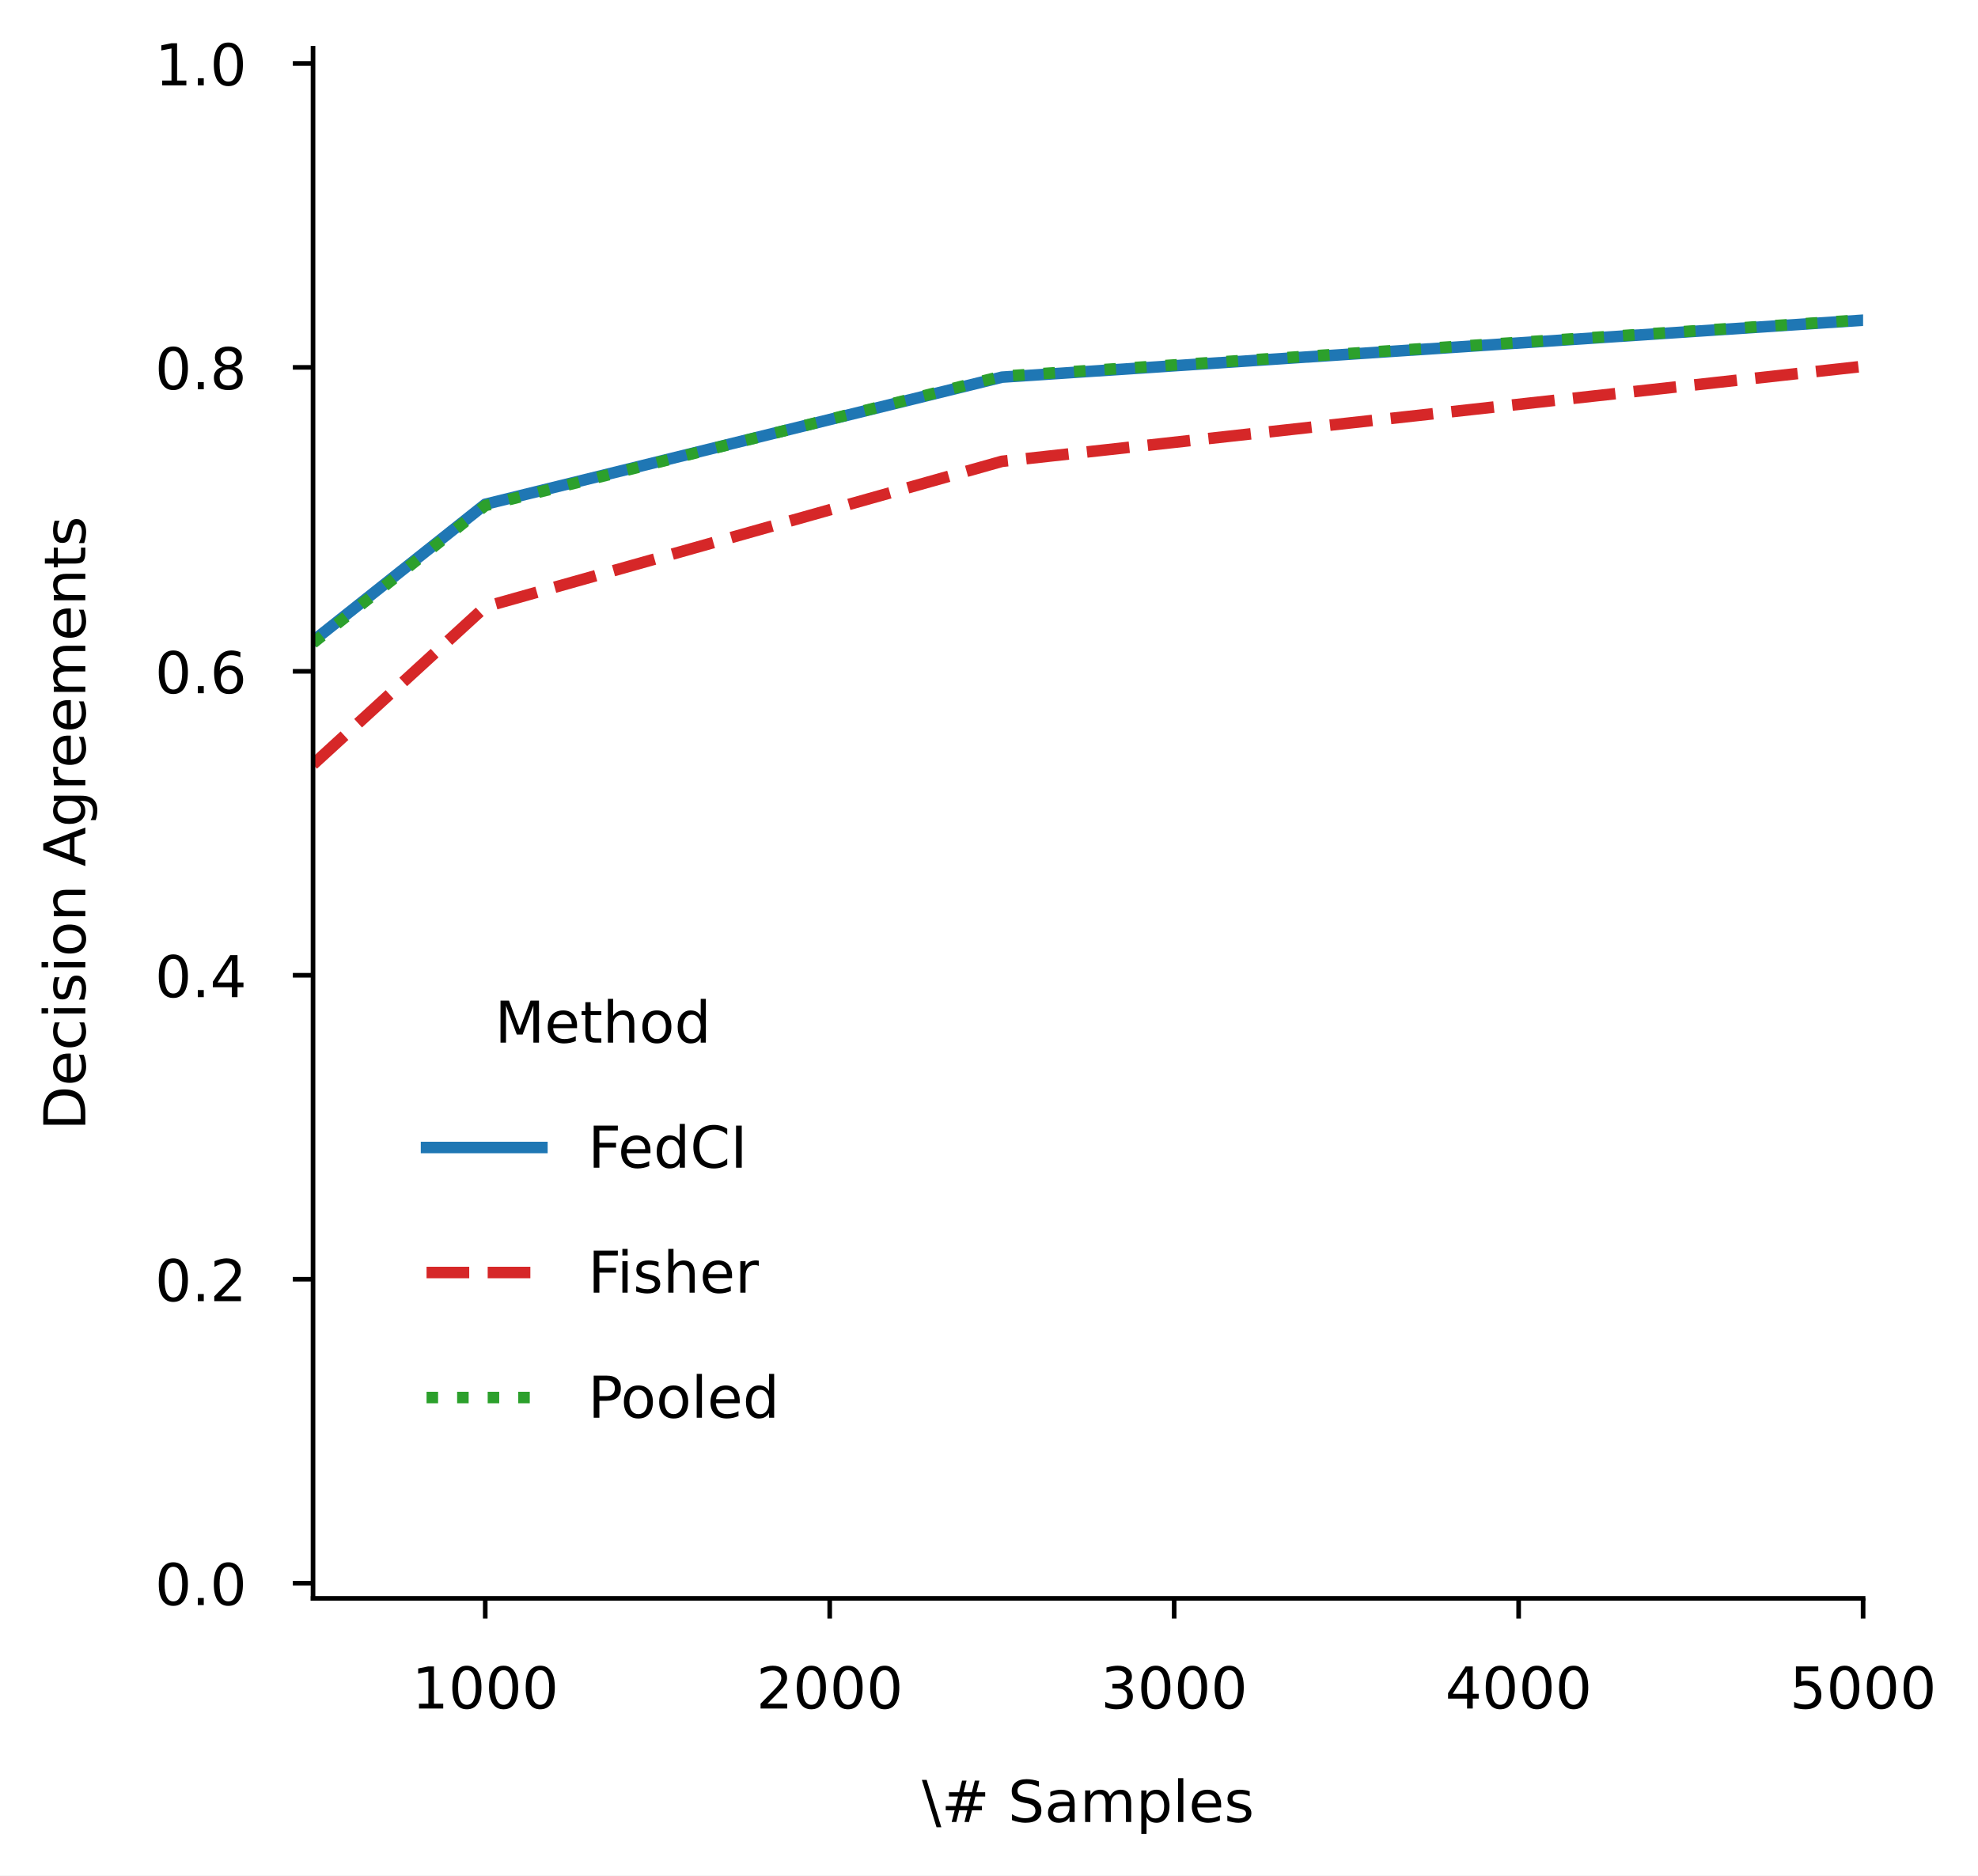
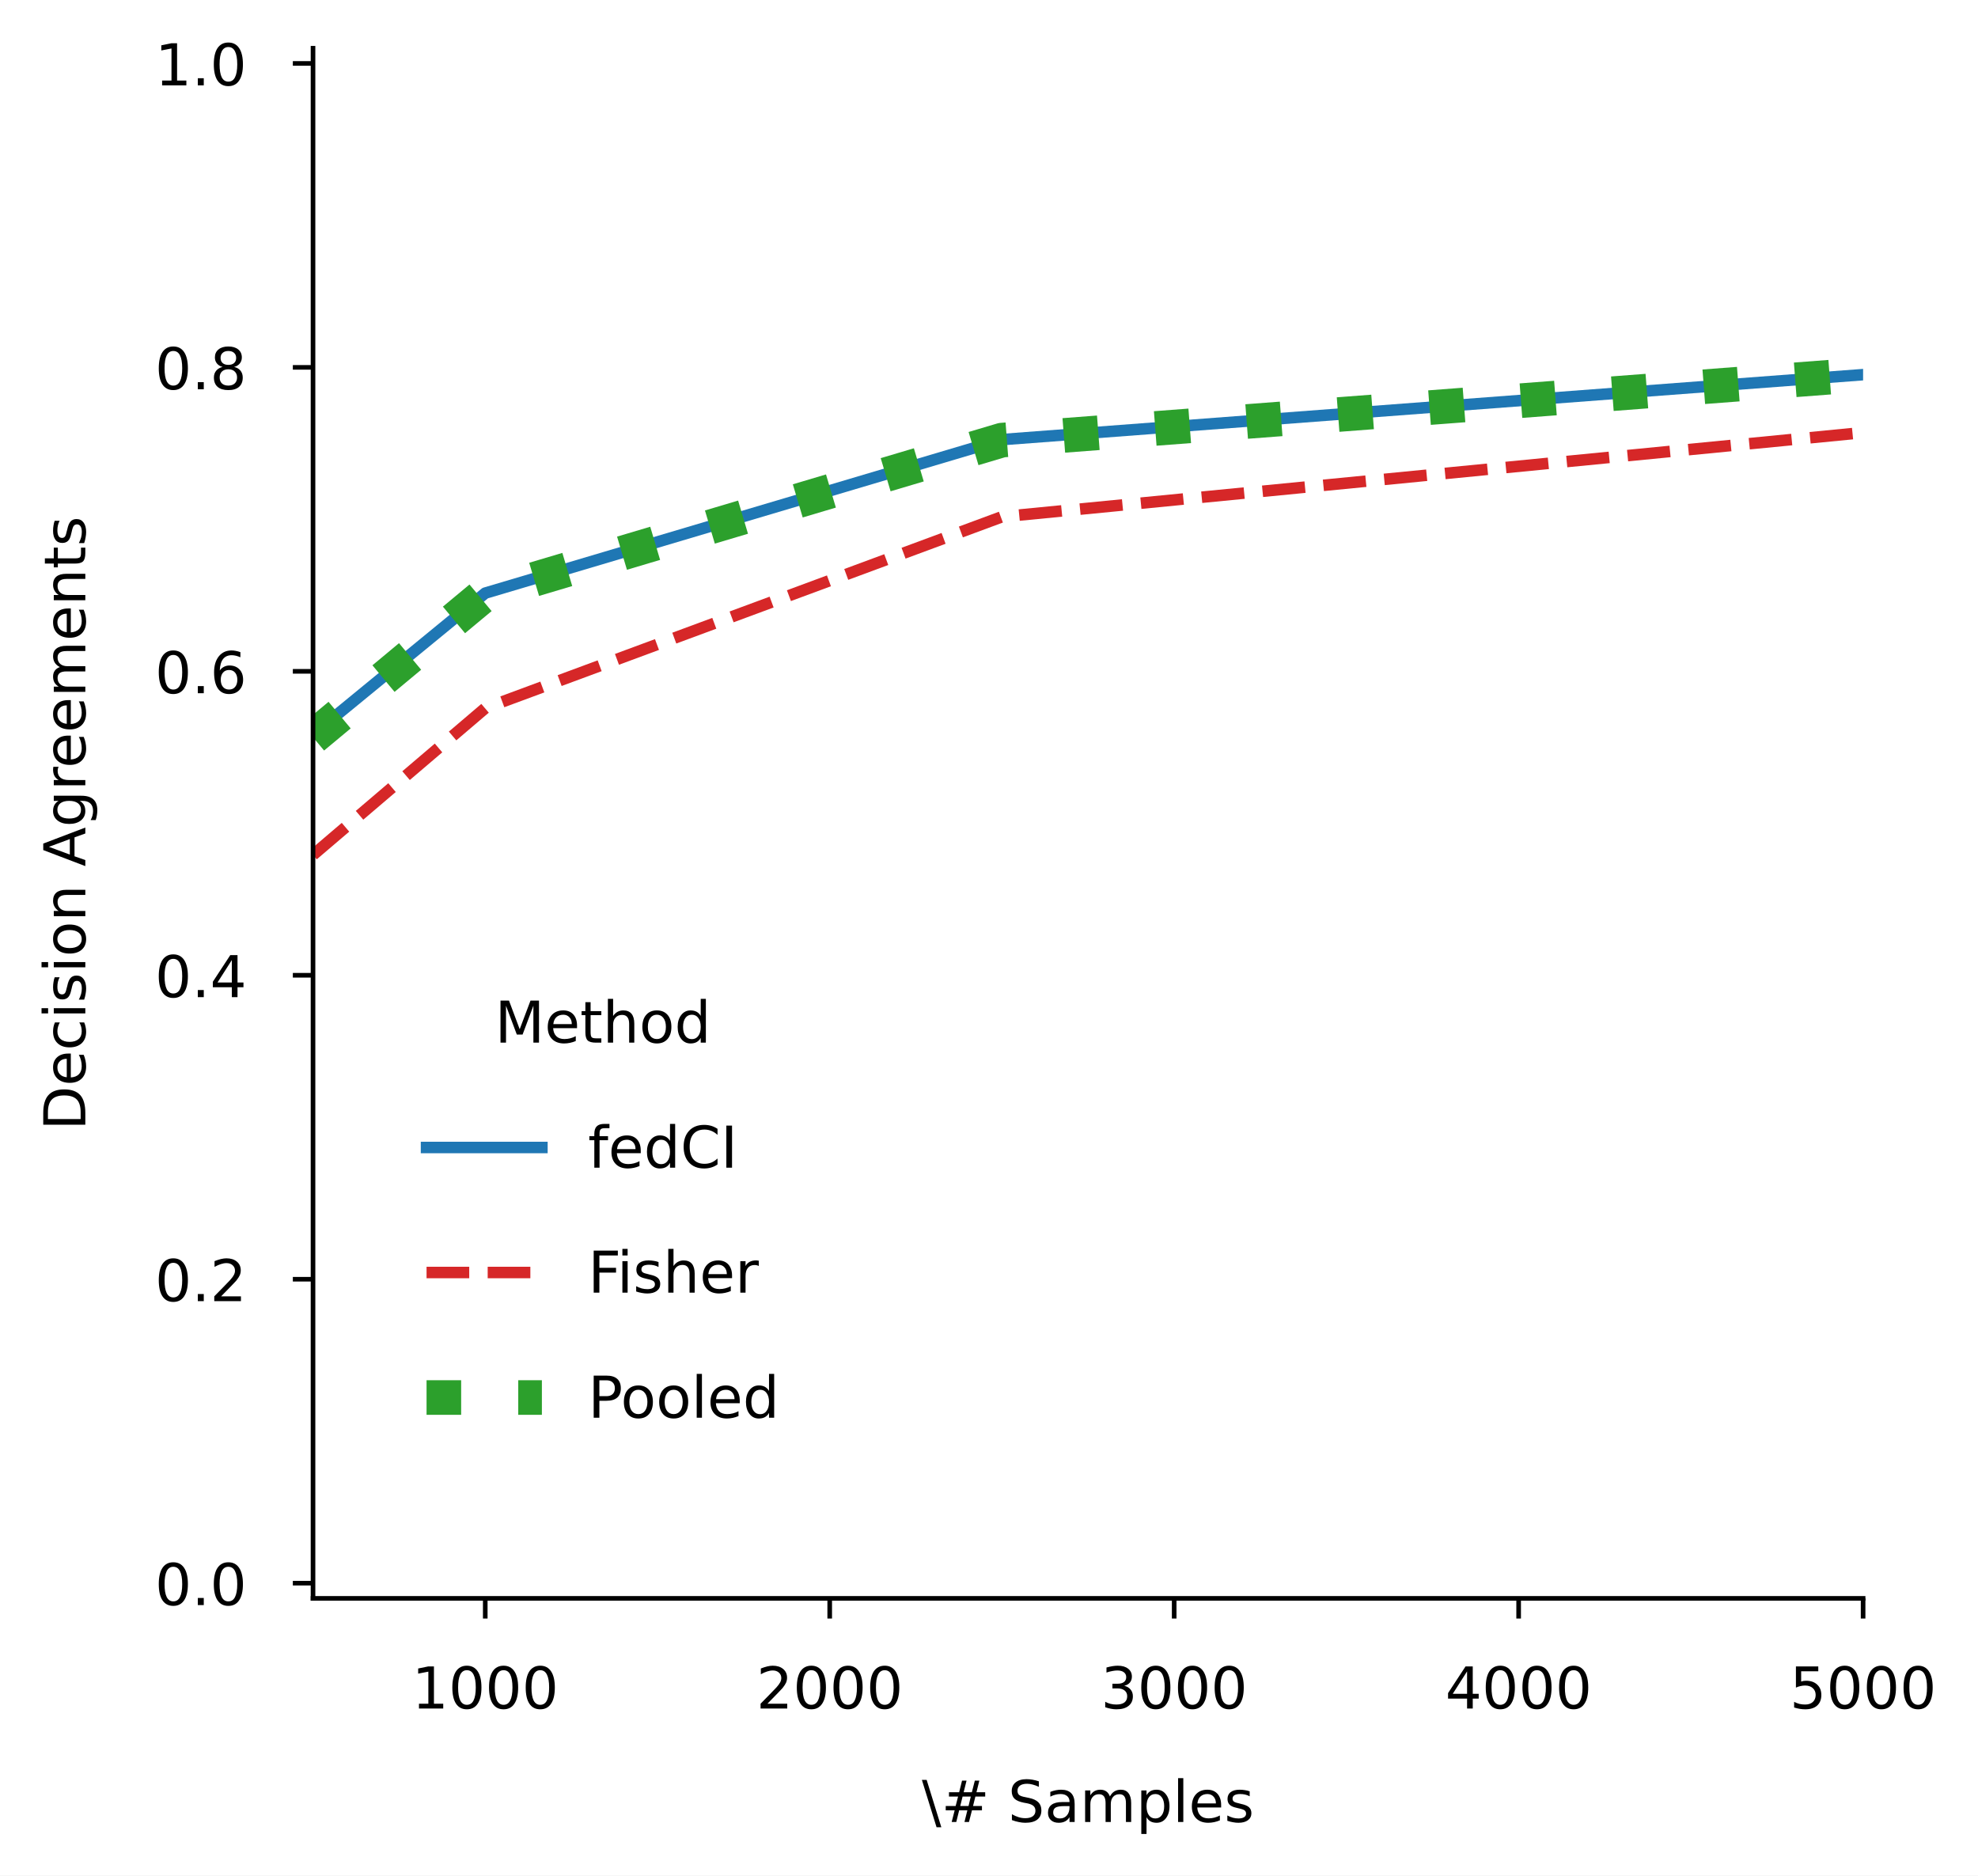
<svg xmlns="http://www.w3.org/2000/svg" xmlns:xlink="http://www.w3.org/1999/xlink" width="343.006pt" height="325.22pt" viewBox="0 0 343.006 325.22" version="1.1">
  <defs>
    <style type="text/css">*{stroke-linejoin: round; stroke-linecap: butt}</style>
  </defs>
  <g id="figure_1">
    <g id="patch_1">
      <path d="M -0 325.22  L 343.006 325.22  L 343.006 0  L -0 0  z " style="fill: #ffffff" />
    </g>
    <g id="axes_1">
      <g id="patch_2">
        <path d="M 54.281 277.164  L 323.081 277.164  L 323.081 8.364  L 54.281 8.364  z " style="fill: #ffffff" />
      </g>
      <g id="line2d_1">
-         <path d="M 54.281 111.153  L 84.148 87.443  L 173.748 65.401  L 323.081 55.521  " clip-path="url(#pd23dbe65c7)" style="fill: none; stroke: #1f77b4; stroke-width: 2; stroke-linecap: square" />
+         <path d="M 54.281 127.342  L 84.148 102.847  L 173.748 76.228  L 323.081 64.965  " clip-path="url(#p2bb277aaa0)" style="fill: none; stroke: #1f77b4; stroke-width: 2; stroke-linecap: square" />
      </g>
      <g id="line2d_2">
-         <path d="M 54.281 132.567  L 84.148 105.221  L 173.748 79.997  L 323.081 63.52  " clip-path="url(#pd23dbe65c7)" style="fill: none; stroke-dasharray: 7.4,3.2; stroke-dashoffset: 0; stroke: #d62728; stroke-width: 2" />
+         <path d="M 54.281 148.252  L 84.148 122.794  L 173.748 89.608  L 323.081 75.01  " clip-path="url(#p2bb277aaa0)" style="fill: none; stroke-dasharray: 7.4,3.2; stroke-dashoffset: 0; stroke: #d62728; stroke-width: 2" />
      </g>
      <g id="matplotlib.axis_1">
        <g id="xtick_1">
          <g id="line2d_3">
            <defs>
-               <path id="m36fd33df66" d="M 0 0  L 0 3.5  " style="stroke: #000000; stroke-width: 0.8" />
+               <path id="mc9f5667a6e" d="M 0 0  L 0 3.5  " style="stroke: #000000; stroke-width: 0.8" />
            </defs>
            <g>
-               <use xlink:href="#m36fd33df66" x="84.148" y="277.164" style="stroke: #000000; stroke-width: 0.8" />
+               <use xlink:href="#mc9f5667a6e" x="84.148" y="277.164" style="stroke: #000000; stroke-width: 0.8" />
            </g>
          </g>
          <g id="text_1">
            <text style="font-size: 10px; font-family: 'DejaVu Sans', 'Bitstream Vera Sans', 'Computer Modern Sans Serif', 'Lucida Grande', 'Verdana', 'Geneva', 'Lucid', 'Arial', 'Helvetica', 'Avant Garde', sans-serif; text-anchor: middle" x="84.148" y="296.262" transform="rotate(-0 84.14792 296.2624)">1000</text>
          </g>
        </g>
        <g id="xtick_2">
          <g id="line2d_4">
            <g>
-               <use xlink:href="#m36fd33df66" x="143.881" y="277.164" style="stroke: #000000; stroke-width: 0.8" />
+               <use xlink:href="#mc9f5667a6e" x="143.881" y="277.164" style="stroke: #000000; stroke-width: 0.8" />
            </g>
          </g>
          <g id="text_2">
            <text style="font-size: 10px; font-family: 'DejaVu Sans', 'Bitstream Vera Sans', 'Computer Modern Sans Serif', 'Lucida Grande', 'Verdana', 'Geneva', 'Lucid', 'Arial', 'Helvetica', 'Avant Garde', sans-serif; text-anchor: middle" x="143.881" y="296.262" transform="rotate(-0 143.8812 296.2624)">2000</text>
          </g>
        </g>
        <g id="xtick_3">
          <g id="line2d_5">
            <g>
-               <use xlink:href="#m36fd33df66" x="203.615" y="277.164" style="stroke: #000000; stroke-width: 0.8" />
+               <use xlink:href="#mc9f5667a6e" x="203.615" y="277.164" style="stroke: #000000; stroke-width: 0.8" />
            </g>
          </g>
          <g id="text_3">
            <text style="font-size: 10px; font-family: 'DejaVu Sans', 'Bitstream Vera Sans', 'Computer Modern Sans Serif', 'Lucida Grande', 'Verdana', 'Geneva', 'Lucid', 'Arial', 'Helvetica', 'Avant Garde', sans-serif; text-anchor: middle" x="203.615" y="296.262" transform="rotate(-0 203.6146 296.2624)">3000</text>
          </g>
        </g>
        <g id="xtick_4">
          <g id="line2d_6">
            <g>
-               <use xlink:href="#m36fd33df66" x="263.348" y="277.164" style="stroke: #000000; stroke-width: 0.8" />
+               <use xlink:href="#mc9f5667a6e" x="263.348" y="277.164" style="stroke: #000000; stroke-width: 0.8" />
            </g>
          </g>
          <g id="text_4">
            <text style="font-size: 10px; font-family: 'DejaVu Sans', 'Bitstream Vera Sans', 'Computer Modern Sans Serif', 'Lucida Grande', 'Verdana', 'Geneva', 'Lucid', 'Arial', 'Helvetica', 'Avant Garde', sans-serif; text-anchor: middle" x="263.348" y="296.262" transform="rotate(-0 263.3479 296.2624)">4000</text>
          </g>
        </g>
        <g id="xtick_5">
          <g id="line2d_7">
            <g>
-               <use xlink:href="#m36fd33df66" x="323.081" y="277.164" style="stroke: #000000; stroke-width: 0.8" />
+               <use xlink:href="#mc9f5667a6e" x="323.081" y="277.164" style="stroke: #000000; stroke-width: 0.8" />
            </g>
          </g>
          <g id="text_5">
            <text style="font-size: 10px; font-family: 'DejaVu Sans', 'Bitstream Vera Sans', 'Computer Modern Sans Serif', 'Lucida Grande', 'Verdana', 'Geneva', 'Lucid', 'Arial', 'Helvetica', 'Avant Garde', sans-serif; text-anchor: middle" x="323.081" y="296.262" transform="rotate(-0 323.0813 296.2624)">5000</text>
          </g>
        </g>
        <g id="text_6">
          <text style="font-size: 10px; font-family: 'DejaVu Sans', 'Bitstream Vera Sans', 'Computer Modern Sans Serif', 'Lucida Grande', 'Verdana', 'Geneva', 'Lucid', 'Arial', 'Helvetica', 'Avant Garde', sans-serif; text-anchor: middle" x="188.681" y="315.94" transform="rotate(-0 188.6813 315.9405)">\# Samples</text>
        </g>
      </g>
      <g id="matplotlib.axis_2">
        <g id="ytick_1">
          <g id="line2d_8">
            <defs>
-               <path id="m35a55a4da2" d="M 0 0  L -3.5 0  " style="stroke: #000000; stroke-width: 0.8" />
+               <path id="m5afb6034a2" d="M 0 0  L -3.5 0  " style="stroke: #000000; stroke-width: 0.8" />
            </defs>
            <g>
-               <use xlink:href="#m35a55a4da2" x="54.281" y="274.529" style="stroke: #000000; stroke-width: 0.8" />
+               <use xlink:href="#m5afb6034a2" x="54.281" y="274.529" style="stroke: #000000; stroke-width: 0.8" />
            </g>
          </g>
          <g id="text_7">
            <text style="font-size: 10px; font-family: 'DejaVu Sans', 'Bitstream Vera Sans', 'Computer Modern Sans Serif', 'Lucida Grande', 'Verdana', 'Geneva', 'Lucid', 'Arial', 'Helvetica', 'Avant Garde', sans-serif; text-anchor: end" x="42.781" y="278.328" transform="rotate(-0 42.78125 278.3278)">0.0</text>
          </g>
        </g>
        <g id="ytick_2">
          <g id="line2d_9">
            <g>
-               <use xlink:href="#m35a55a4da2" x="54.281" y="221.823" style="stroke: #000000; stroke-width: 0.8" />
+               <use xlink:href="#m5afb6034a2" x="54.281" y="221.823" style="stroke: #000000; stroke-width: 0.8" />
            </g>
          </g>
          <g id="text_8">
            <text style="font-size: 10px; font-family: 'DejaVu Sans', 'Bitstream Vera Sans', 'Computer Modern Sans Serif', 'Lucida Grande', 'Verdana', 'Geneva', 'Lucid', 'Arial', 'Helvetica', 'Avant Garde', sans-serif; text-anchor: end" x="42.781" y="225.622" transform="rotate(-0 42.78125 225.622)">0.2</text>
          </g>
        </g>
        <g id="ytick_3">
          <g id="line2d_10">
            <g>
-               <use xlink:href="#m35a55a4da2" x="54.281" y="169.117" style="stroke: #000000; stroke-width: 0.8" />
+               <use xlink:href="#m5afb6034a2" x="54.281" y="169.117" style="stroke: #000000; stroke-width: 0.8" />
            </g>
          </g>
          <g id="text_9">
            <text style="font-size: 10px; font-family: 'DejaVu Sans', 'Bitstream Vera Sans', 'Computer Modern Sans Serif', 'Lucida Grande', 'Verdana', 'Geneva', 'Lucid', 'Arial', 'Helvetica', 'Avant Garde', sans-serif; text-anchor: end" x="42.781" y="172.916" transform="rotate(-0 42.78125 172.9161)">0.4</text>
          </g>
        </g>
        <g id="ytick_4">
          <g id="line2d_11">
            <g>
-               <use xlink:href="#m35a55a4da2" x="54.281" y="116.411" style="stroke: #000000; stroke-width: 0.8" />
+               <use xlink:href="#m5afb6034a2" x="54.281" y="116.411" style="stroke: #000000; stroke-width: 0.8" />
            </g>
          </g>
          <g id="text_10">
            <text style="font-size: 10px; font-family: 'DejaVu Sans', 'Bitstream Vera Sans', 'Computer Modern Sans Serif', 'Lucida Grande', 'Verdana', 'Geneva', 'Lucid', 'Arial', 'Helvetica', 'Avant Garde', sans-serif; text-anchor: end" x="42.781" y="120.21" transform="rotate(-0 42.78125 120.2102)">0.6</text>
          </g>
        </g>
        <g id="ytick_5">
          <g id="line2d_12">
            <g>
-               <use xlink:href="#m35a55a4da2" x="54.281" y="63.705" style="stroke: #000000; stroke-width: 0.8" />
+               <use xlink:href="#m5afb6034a2" x="54.281" y="63.705" style="stroke: #000000; stroke-width: 0.8" />
            </g>
          </g>
          <g id="text_11">
            <text style="font-size: 10px; font-family: 'DejaVu Sans', 'Bitstream Vera Sans', 'Computer Modern Sans Serif', 'Lucida Grande', 'Verdana', 'Geneva', 'Lucid', 'Arial', 'Helvetica', 'Avant Garde', sans-serif; text-anchor: end" x="42.781" y="67.504" transform="rotate(-0 42.78125 67.50432)">0.8</text>
          </g>
        </g>
        <g id="ytick_6">
          <g id="line2d_13">
            <g>
-               <use xlink:href="#m35a55a4da2" x="54.281" y="10.999" style="stroke: #000000; stroke-width: 0.8" />
+               <use xlink:href="#m5afb6034a2" x="54.281" y="10.999" style="stroke: #000000; stroke-width: 0.8" />
            </g>
          </g>
          <g id="text_12">
            <text style="font-size: 10px; font-family: 'DejaVu Sans', 'Bitstream Vera Sans', 'Computer Modern Sans Serif', 'Lucida Grande', 'Verdana', 'Geneva', 'Lucid', 'Arial', 'Helvetica', 'Avant Garde', sans-serif; text-anchor: end" x="42.781" y="14.798" transform="rotate(-0 42.78125 14.79844)">1.0</text>
          </g>
        </g>
        <g id="text_13">
          <text style="font-size: 10px; font-family: 'DejaVu Sans', 'Bitstream Vera Sans', 'Computer Modern Sans Serif', 'Lucida Grande', 'Verdana', 'Geneva', 'Lucid', 'Arial', 'Helvetica', 'Avant Garde', sans-serif; text-anchor: middle" x="14.798" y="142.764" transform="rotate(-90 14.79844 142.7639)">Decision Agreements</text>
        </g>
      </g>
      <g id="line2d_14">
-         <path d="M 54.281 111.504  L 84.148 87.669  L 173.748 65.241  L 323.081 55.457  " clip-path="url(#pd23dbe65c7)" style="fill: none; stroke-dasharray: 2,3.3; stroke-dashoffset: 0; stroke: #2ca02c; stroke-width: 2" />
+         <path d="M 54.281 127.841  L 84.148 102.983  L 173.748 76.318  L 323.081 64.965  " clip-path="url(#p2bb277aaa0)" style="fill: none; stroke-dasharray: 6,9.9; stroke-dashoffset: 0; stroke: #2ca02c; stroke-width: 6" />
      </g>
      <g id="patch_3">
        <path d="M 54.281 277.164  L 54.281 8.364  " style="fill: none; stroke: #000000; stroke-width: 0.8; stroke-linejoin: miter; stroke-linecap: square" />
      </g>
      <g id="patch_4">
        <path d="M 54.281 277.164  L 323.081 277.164  " style="fill: none; stroke: #000000; stroke-width: 0.8; stroke-linejoin: miter; stroke-linecap: square" />
      </g>
      <g id="legend_1">
        <g id="text_14">
          <text style="font-size: 10px; font-family: 'DejaVu Sans', 'Bitstream Vera Sans', 'Computer Modern Sans Serif', 'Lucida Grande', 'Verdana', 'Geneva', 'Lucid', 'Arial', 'Helvetica', 'Avant Garde', sans-serif; text-anchor: start" x="85.808" y="180.802" transform="rotate(-0 85.80831 180.8024)">Method</text>
        </g>
        <g id="line2d_15">
          <path d="M 73.969 198.98  L 83.969 198.98  L 93.969 198.98  " style="fill: none; stroke: #1f77b4; stroke-width: 2; stroke-linecap: square" />
        </g>
        <g id="text_15">
-           <text style="font-size: 10px; font-family: 'DejaVu Sans', 'Bitstream Vera Sans', 'Computer Modern Sans Serif', 'Lucida Grande', 'Verdana', 'Geneva', 'Lucid', 'Arial', 'Helvetica', 'Avant Garde', sans-serif; text-anchor: start" x="101.969" y="202.48" transform="rotate(-0 101.9693 202.4805)">FedCI</text>
+           <text style="font-size: 10px; font-family: 'DejaVu Sans', 'Bitstream Vera Sans', 'Computer Modern Sans Serif', 'Lucida Grande', 'Verdana', 'Geneva', 'Lucid', 'Arial', 'Helvetica', 'Avant Garde', sans-serif; text-anchor: start" x="101.969" y="202.48" transform="rotate(-0 101.9693 202.4805)">fedCI</text>
        </g>
        <g id="line2d_16">
          <path d="M 73.969 220.659  L 83.969 220.659  L 93.969 220.659  " style="fill: none; stroke-dasharray: 7.4,3.2; stroke-dashoffset: 0; stroke: #d62728; stroke-width: 2" />
        </g>
        <g id="text_16">
          <text style="font-size: 10px; font-family: 'DejaVu Sans', 'Bitstream Vera Sans', 'Computer Modern Sans Serif', 'Lucida Grande', 'Verdana', 'Geneva', 'Lucid', 'Arial', 'Helvetica', 'Avant Garde', sans-serif; text-anchor: start" x="101.969" y="224.159" transform="rotate(-0 101.9693 224.1586)">Fisher</text>
        </g>
        <g id="line2d_17">
-           <path d="M 73.969 242.337  L 83.969 242.337  L 93.969 242.337  " style="fill: none; stroke-dasharray: 2,3.3; stroke-dashoffset: 0; stroke: #2ca02c; stroke-width: 2" />
+           <path d="M 73.969 242.337  L 83.969 242.337  L 93.969 242.337  " style="fill: none; stroke-dasharray: 6,9.9; stroke-dashoffset: 0; stroke: #2ca02c; stroke-width: 6" />
        </g>
        <g id="text_17">
          <text style="font-size: 10px; font-family: 'DejaVu Sans', 'Bitstream Vera Sans', 'Computer Modern Sans Serif', 'Lucida Grande', 'Verdana', 'Geneva', 'Lucid', 'Arial', 'Helvetica', 'Avant Garde', sans-serif; text-anchor: start" x="101.969" y="245.837" transform="rotate(-0 101.9693 245.8367)">Pooled</text>
        </g>
      </g>
    </g>
  </g>
  <defs>
-     <clipPath id="pd23dbe65c7">
+     <clipPath id="p2bb277aaa0">
      <rect x="54.281" y="8.364" width="268.8" height="268.8" />
    </clipPath>
  </defs>
</svg>
